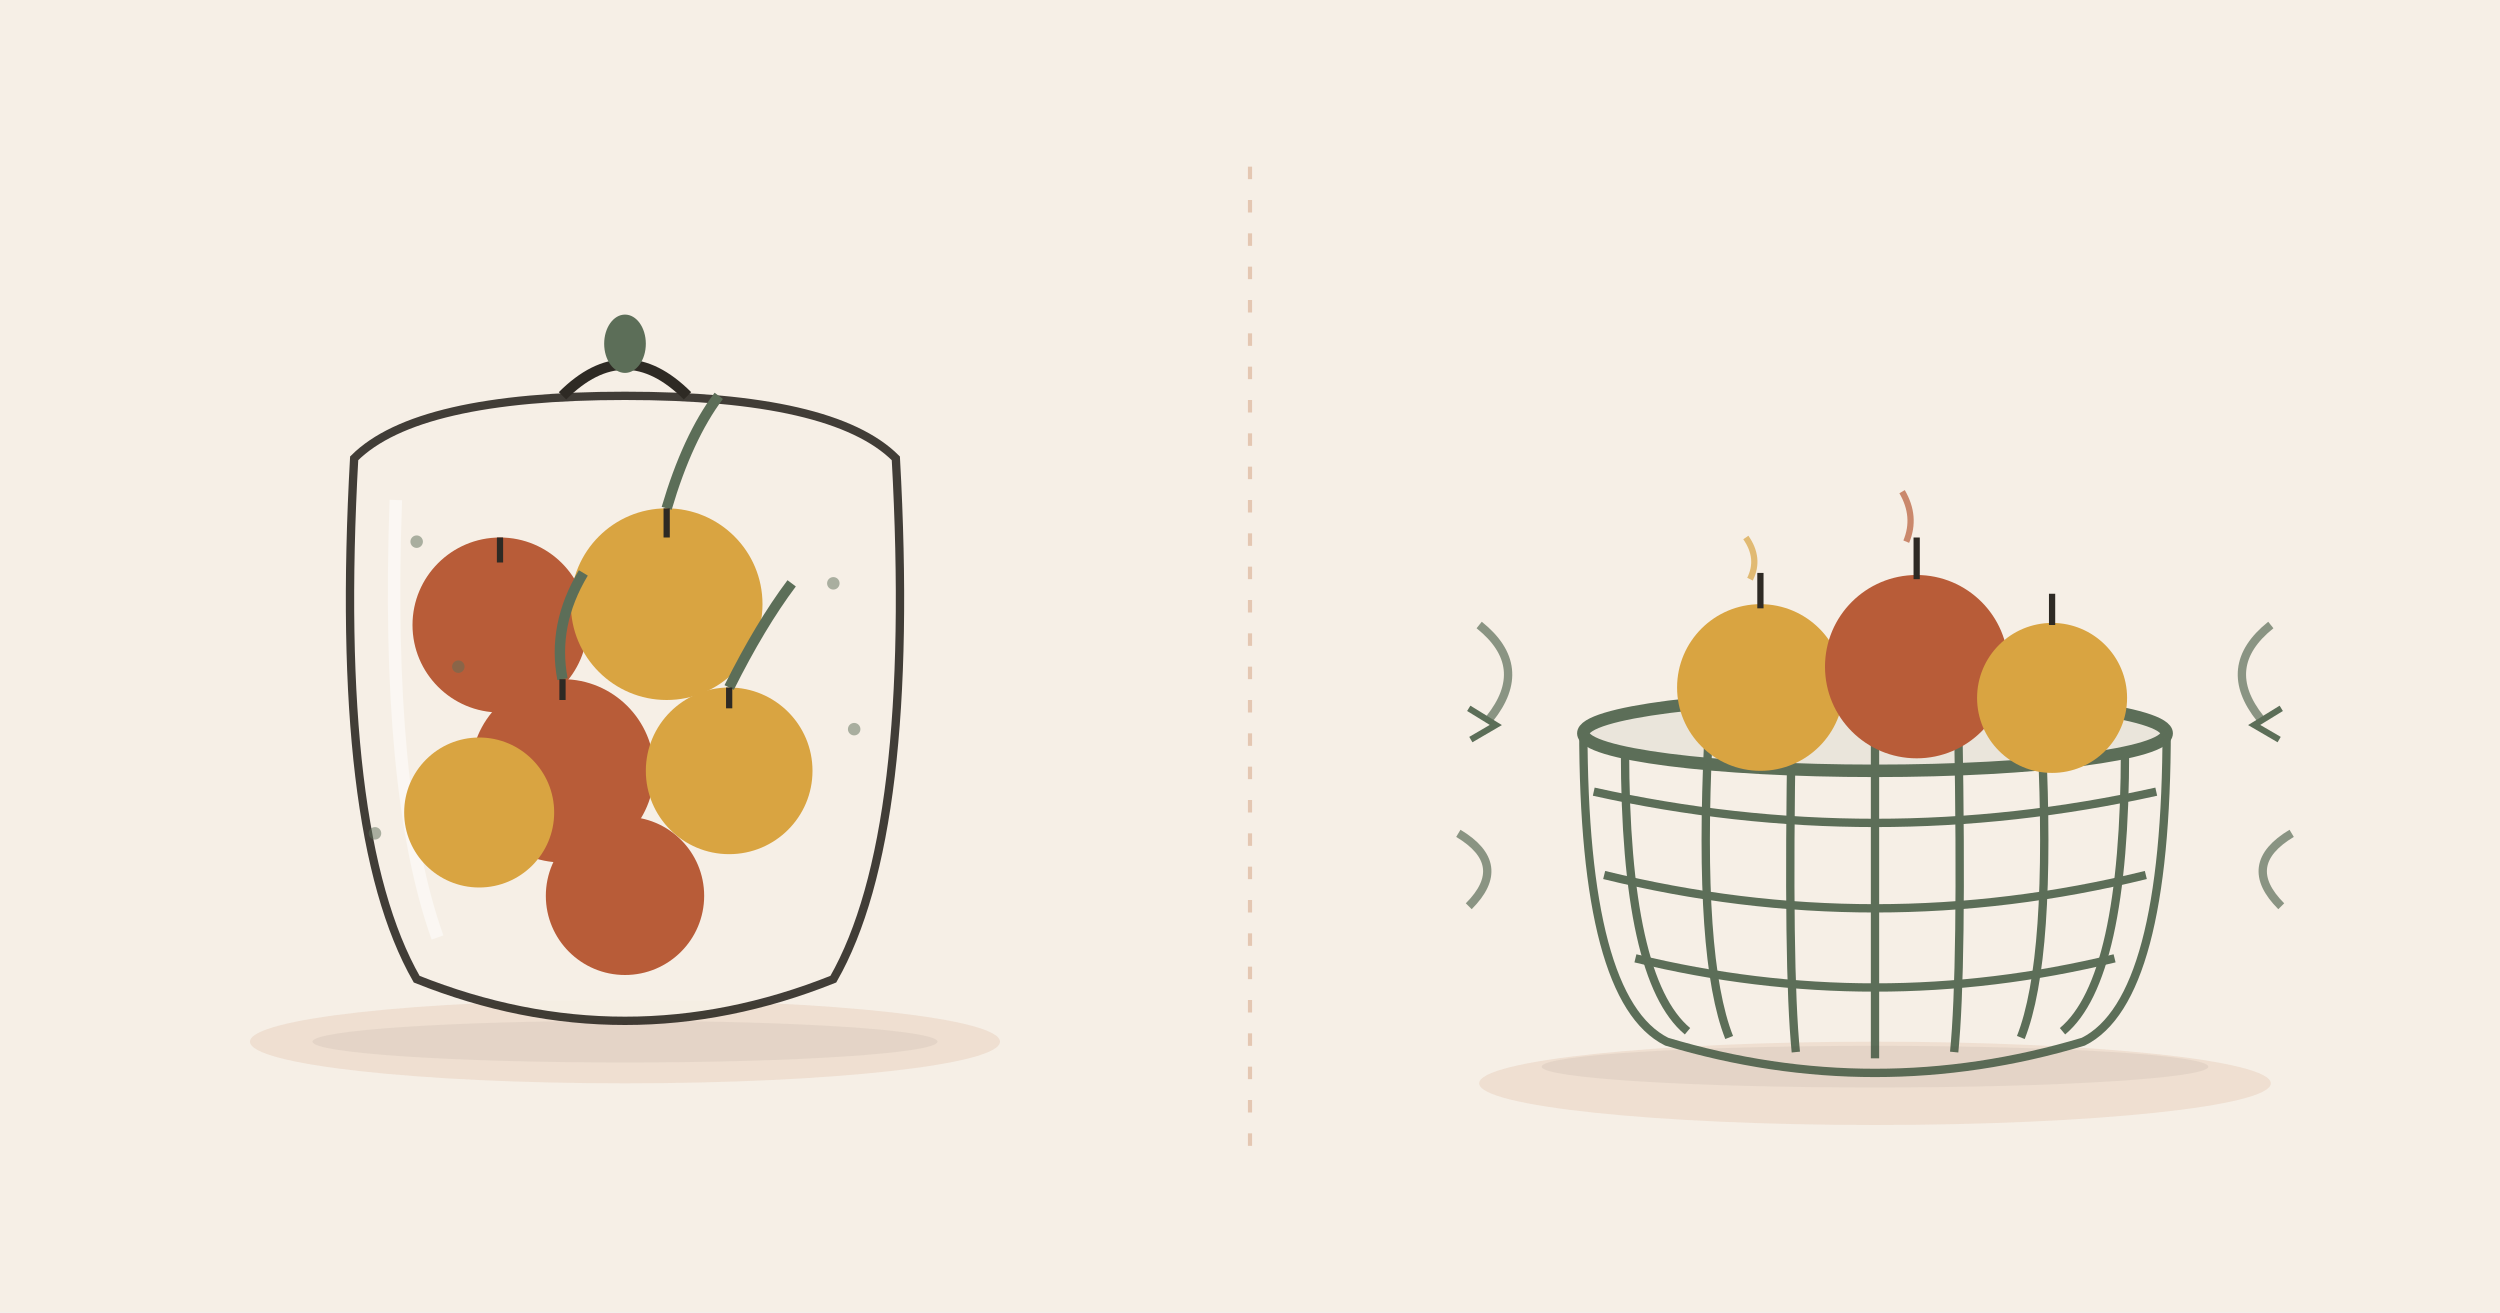
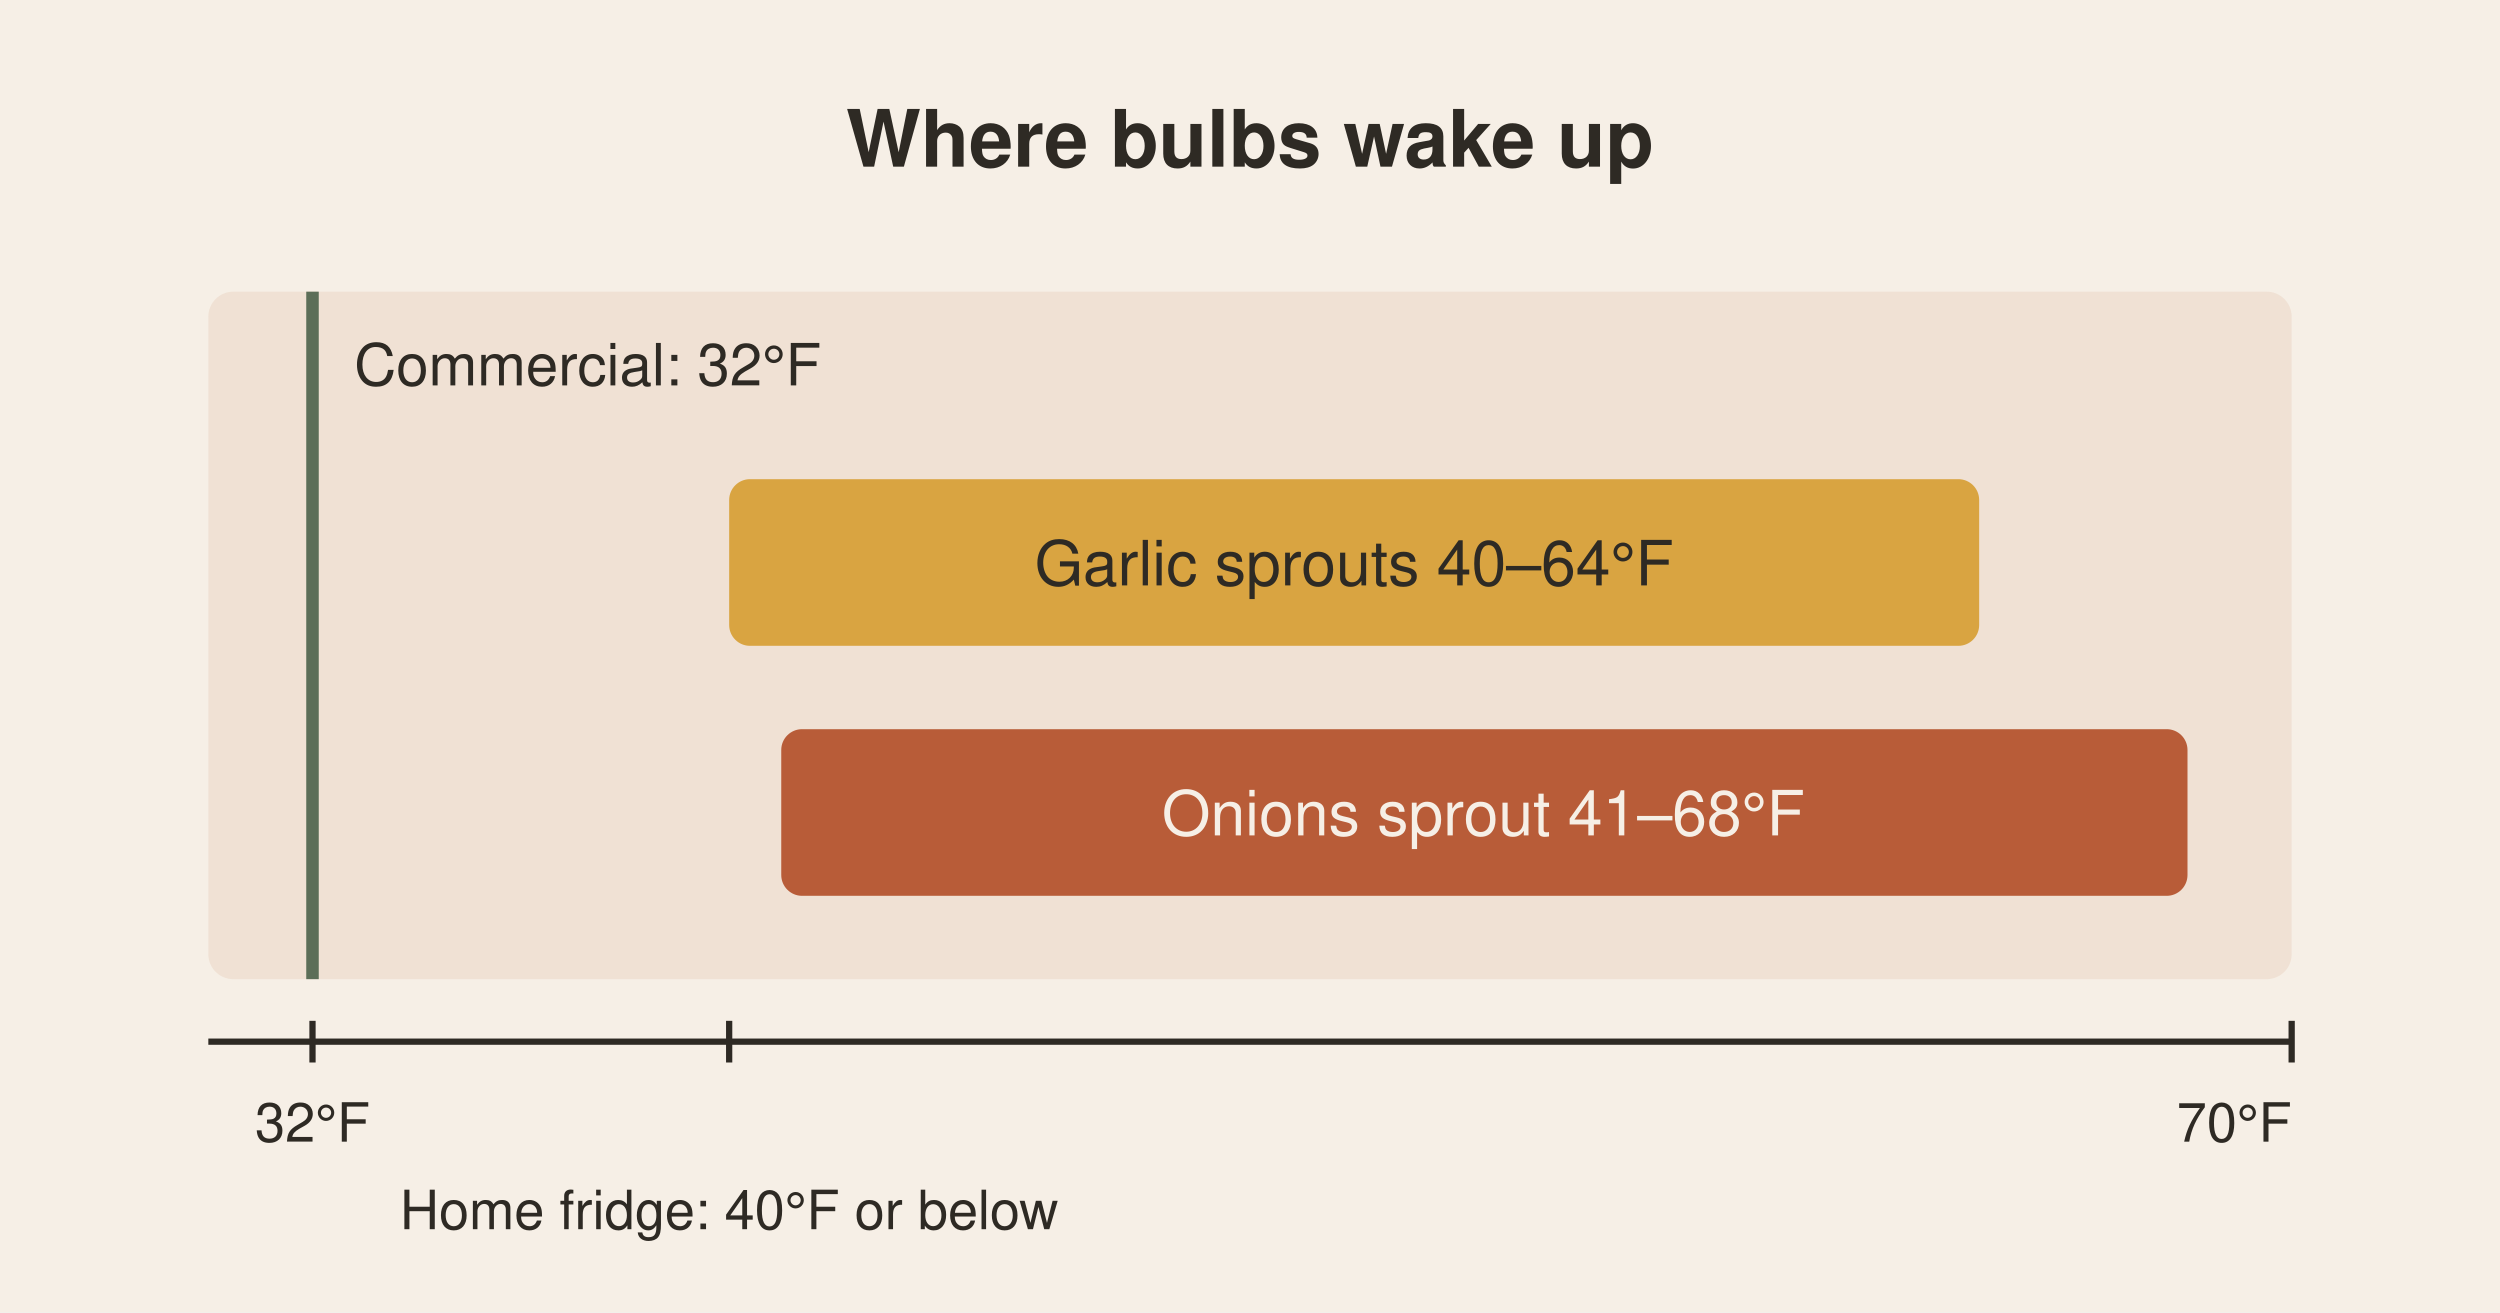
<svg xmlns="http://www.w3.org/2000/svg" viewBox="0 0 1200 630">
  <rect width="1200" height="630" fill="#F6EFE6" />
-   <line x1="600" y1="80" x2="600" y2="560" stroke="#E4C7B2" stroke-width="2" stroke-dasharray="6 10" />
-   <g>
-     <ellipse cx="300" cy="500" rx="180" ry="20" fill="#E4C7B2" opacity="0.4" />
-     <path d="M170 220               Q160 400 200 470               Q300 510 400 470               Q440 400 430 220               Q400 190 300 190               Q200 190 170 220 Z" fill="#F6EFE6" stroke="#2E2A24" stroke-width="4" opacity="0.9" />
-     <path d="M190 240 Q185 380 210 450" stroke="#FFFFFF" stroke-width="6" opacity="0.5" fill="none" />
-     <path d="M270 190 Q300 160 330 190" stroke="#2E2A24" stroke-width="5" fill="none" />
-     <ellipse cx="300" cy="165" rx="10" ry="14" fill="#5C6E58" />
-     <g>
-       <circle cx="240" cy="300" r="42" fill="#B85C38" />
-       <circle cx="320" cy="290" r="46" fill="#D9A441" />
-       <circle cx="270" cy="370" r="44" fill="#B85C38" />
-       <circle cx="350" cy="370" r="40" fill="#D9A441" />
-       <circle cx="230" cy="390" r="36" fill="#D9A441" />
-       <circle cx="300" cy="430" r="38" fill="#B85C38" />
-       <path d="M320 244 Q330 210 345 190" stroke="#5C6E58" stroke-width="5" fill="none" />
-       <path d="M270 326 Q265 300 280 275" stroke="#5C6E58" stroke-width="5" fill="none" />
-       <path d="M350 330 Q365 300 380 280" stroke="#5C6E58" stroke-width="5" fill="none" />
-       <path d="M240 270 L240 258" stroke="#2E2A24" stroke-width="3" />
-       <path d="M320 258 L320 244" stroke="#2E2A24" stroke-width="3" />
-       <path d="M270 336 L270 326" stroke="#2E2A24" stroke-width="3" />
-       <path d="M350 340 L350 330" stroke="#2E2A24" stroke-width="3" />
-     </g>
-     <circle cx="200" cy="260" r="3" fill="#5C6E58" opacity="0.5" />
-     <circle cx="220" cy="320" r="3" fill="#5C6E58" opacity="0.5" />
-     <circle cx="400" cy="280" r="3" fill="#5C6E58" opacity="0.5" />
-     <circle cx="410" cy="350" r="3" fill="#5C6E58" opacity="0.5" />
-     <circle cx="180" cy="400" r="3" fill="#5C6E58" opacity="0.5" />
-   </g>
-   <g>
-     <ellipse cx="900" cy="520" rx="190" ry="20" fill="#E4C7B2" opacity="0.4" />
-     <g stroke="#5C6E58" stroke-width="4" fill="none">
-       <path d="M760 350 Q760 480 800 500 Q900 530 1000 500 Q1040 480 1040 350" />
-       <path d="M780 360 Q780 470 810 495" />
-       <path d="M1020 360 Q1020 470 990 495" />
-       <path d="M765 380 Q900 410 1035 380" />
-       <path d="M770 420 Q900 452 1030 420" />
-       <path d="M785 460 Q900 488 1015 460" />
-       <path d="M820 355 Q815 460 830 498" />
-       <path d="M860 350 Q858 465 862 505" />
-       <path d="M900 348 Q900 470 900 508" />
-       <path d="M940 350 Q942 465 938 505" />
-       <path d="M980 355 Q985 460 970 498" />
-     </g>
-     <ellipse cx="900" cy="352" rx="140" ry="18" fill="none" stroke="#5C6E58" stroke-width="6" />
-     <ellipse cx="900" cy="352" rx="140" ry="18" fill="#5C6E58" opacity="0.08" />
-     <circle cx="845" cy="330" r="40" fill="#D9A441" />
-     <circle cx="920" cy="320" r="44" fill="#B85C38" />
-     <circle cx="985" cy="335" r="36" fill="#D9A441" />
-     <path d="M845 292 L845 275" stroke="#2E2A24" stroke-width="3" />
-     <path d="M920 278 L920 258" stroke="#2E2A24" stroke-width="3" />
-     <path d="M985 300 L985 285" stroke="#2E2A24" stroke-width="3" />
-     <path d="M840 278 Q845 268 838 258" stroke="#D9A441" stroke-width="3" fill="none" opacity="0.7" />
-     <path d="M915 260 Q920 248 913 236" stroke="#B85C38" stroke-width="3" fill="none" opacity="0.7" />
-     <g stroke="#5C6E58" stroke-width="4" fill="none" opacity="0.7">
-       <path d="M710 300 Q735 320 715 345" marker-end="none" />
-       <path d="M1090 300 Q1065 320 1085 345" />
-       <path d="M700 400 Q725 415 705 435" />
-       <path d="M1100 400 Q1075 415 1095 435" />
-     </g>
-     <path d="M705 340 L718 348 L706 355" stroke="#5C6E58" stroke-width="3" fill="none" />
-     <path d="M1095 340 L1082 348 L1094 355" stroke="#5C6E58" stroke-width="3" fill="none" />
-   </g>
-   <ellipse cx="300" cy="500" rx="150" ry="10" fill="#2E2A24" opacity="0.06" />
-   <ellipse cx="900" cy="512" rx="160" ry="10" fill="#2E2A24" opacity="0.06" />
+   <text x="600" y="80" font-family="Helvetica, Arial, sans-serif" font-size="38" font-weight="bold" fill="#2E2A24" text-anchor="middle">Where bulbs wake up</text>
+   <rect x="100" y="140" width="1000" height="330" rx="12" fill="#E4C7B2" opacity="0.35" />
+   <line x1="150" y1="140" x2="150" y2="470" stroke="#5C6E58" stroke-width="6" />
+   <text x="170" y="185" font-family="Helvetica, Arial, sans-serif" font-size="28" fill="#2E2A24">Commercial: 32°F</text>
+   <rect x="350" y="230" width="600" height="80" rx="10" fill="#D9A441" />
+   <text x="650" y="281" font-family="Helvetica, Arial, sans-serif" font-size="30" fill="#2E2A24" text-anchor="middle">Garlic sprouts 40–64°F</text>
+   <rect x="375" y="350" width="675" height="80" rx="10" fill="#B85C38" />
+   <text x="712" y="401" font-family="Helvetica, Arial, sans-serif" font-size="30" fill="#F6EFE6" text-anchor="middle">Onions sprout 41–68°F</text>
+   <line x1="100" y1="500" x2="1100" y2="500" stroke="#2E2A24" stroke-width="3" />
+   <line x1="150" y1="490" x2="150" y2="510" stroke="#2E2A24" stroke-width="3" />
+   <line x1="350" y1="490" x2="350" y2="510" stroke="#2E2A24" stroke-width="3" />
+   <line x1="1100" y1="490" x2="1100" y2="510" stroke="#2E2A24" stroke-width="3" />
+   <text x="150" y="548" font-family="Helvetica, Arial, sans-serif" font-size="26" fill="#2E2A24" text-anchor="middle">32°F</text>
+   <text x="1100" y="548" font-family="Helvetica, Arial, sans-serif" font-size="26" fill="#2E2A24" text-anchor="end">70°F</text>
+   <text x="350" y="590" font-family="Helvetica, Arial, sans-serif" font-size="26" fill="#2E2A24" text-anchor="middle">Home fridge: 40°F or below</text>
</svg>
